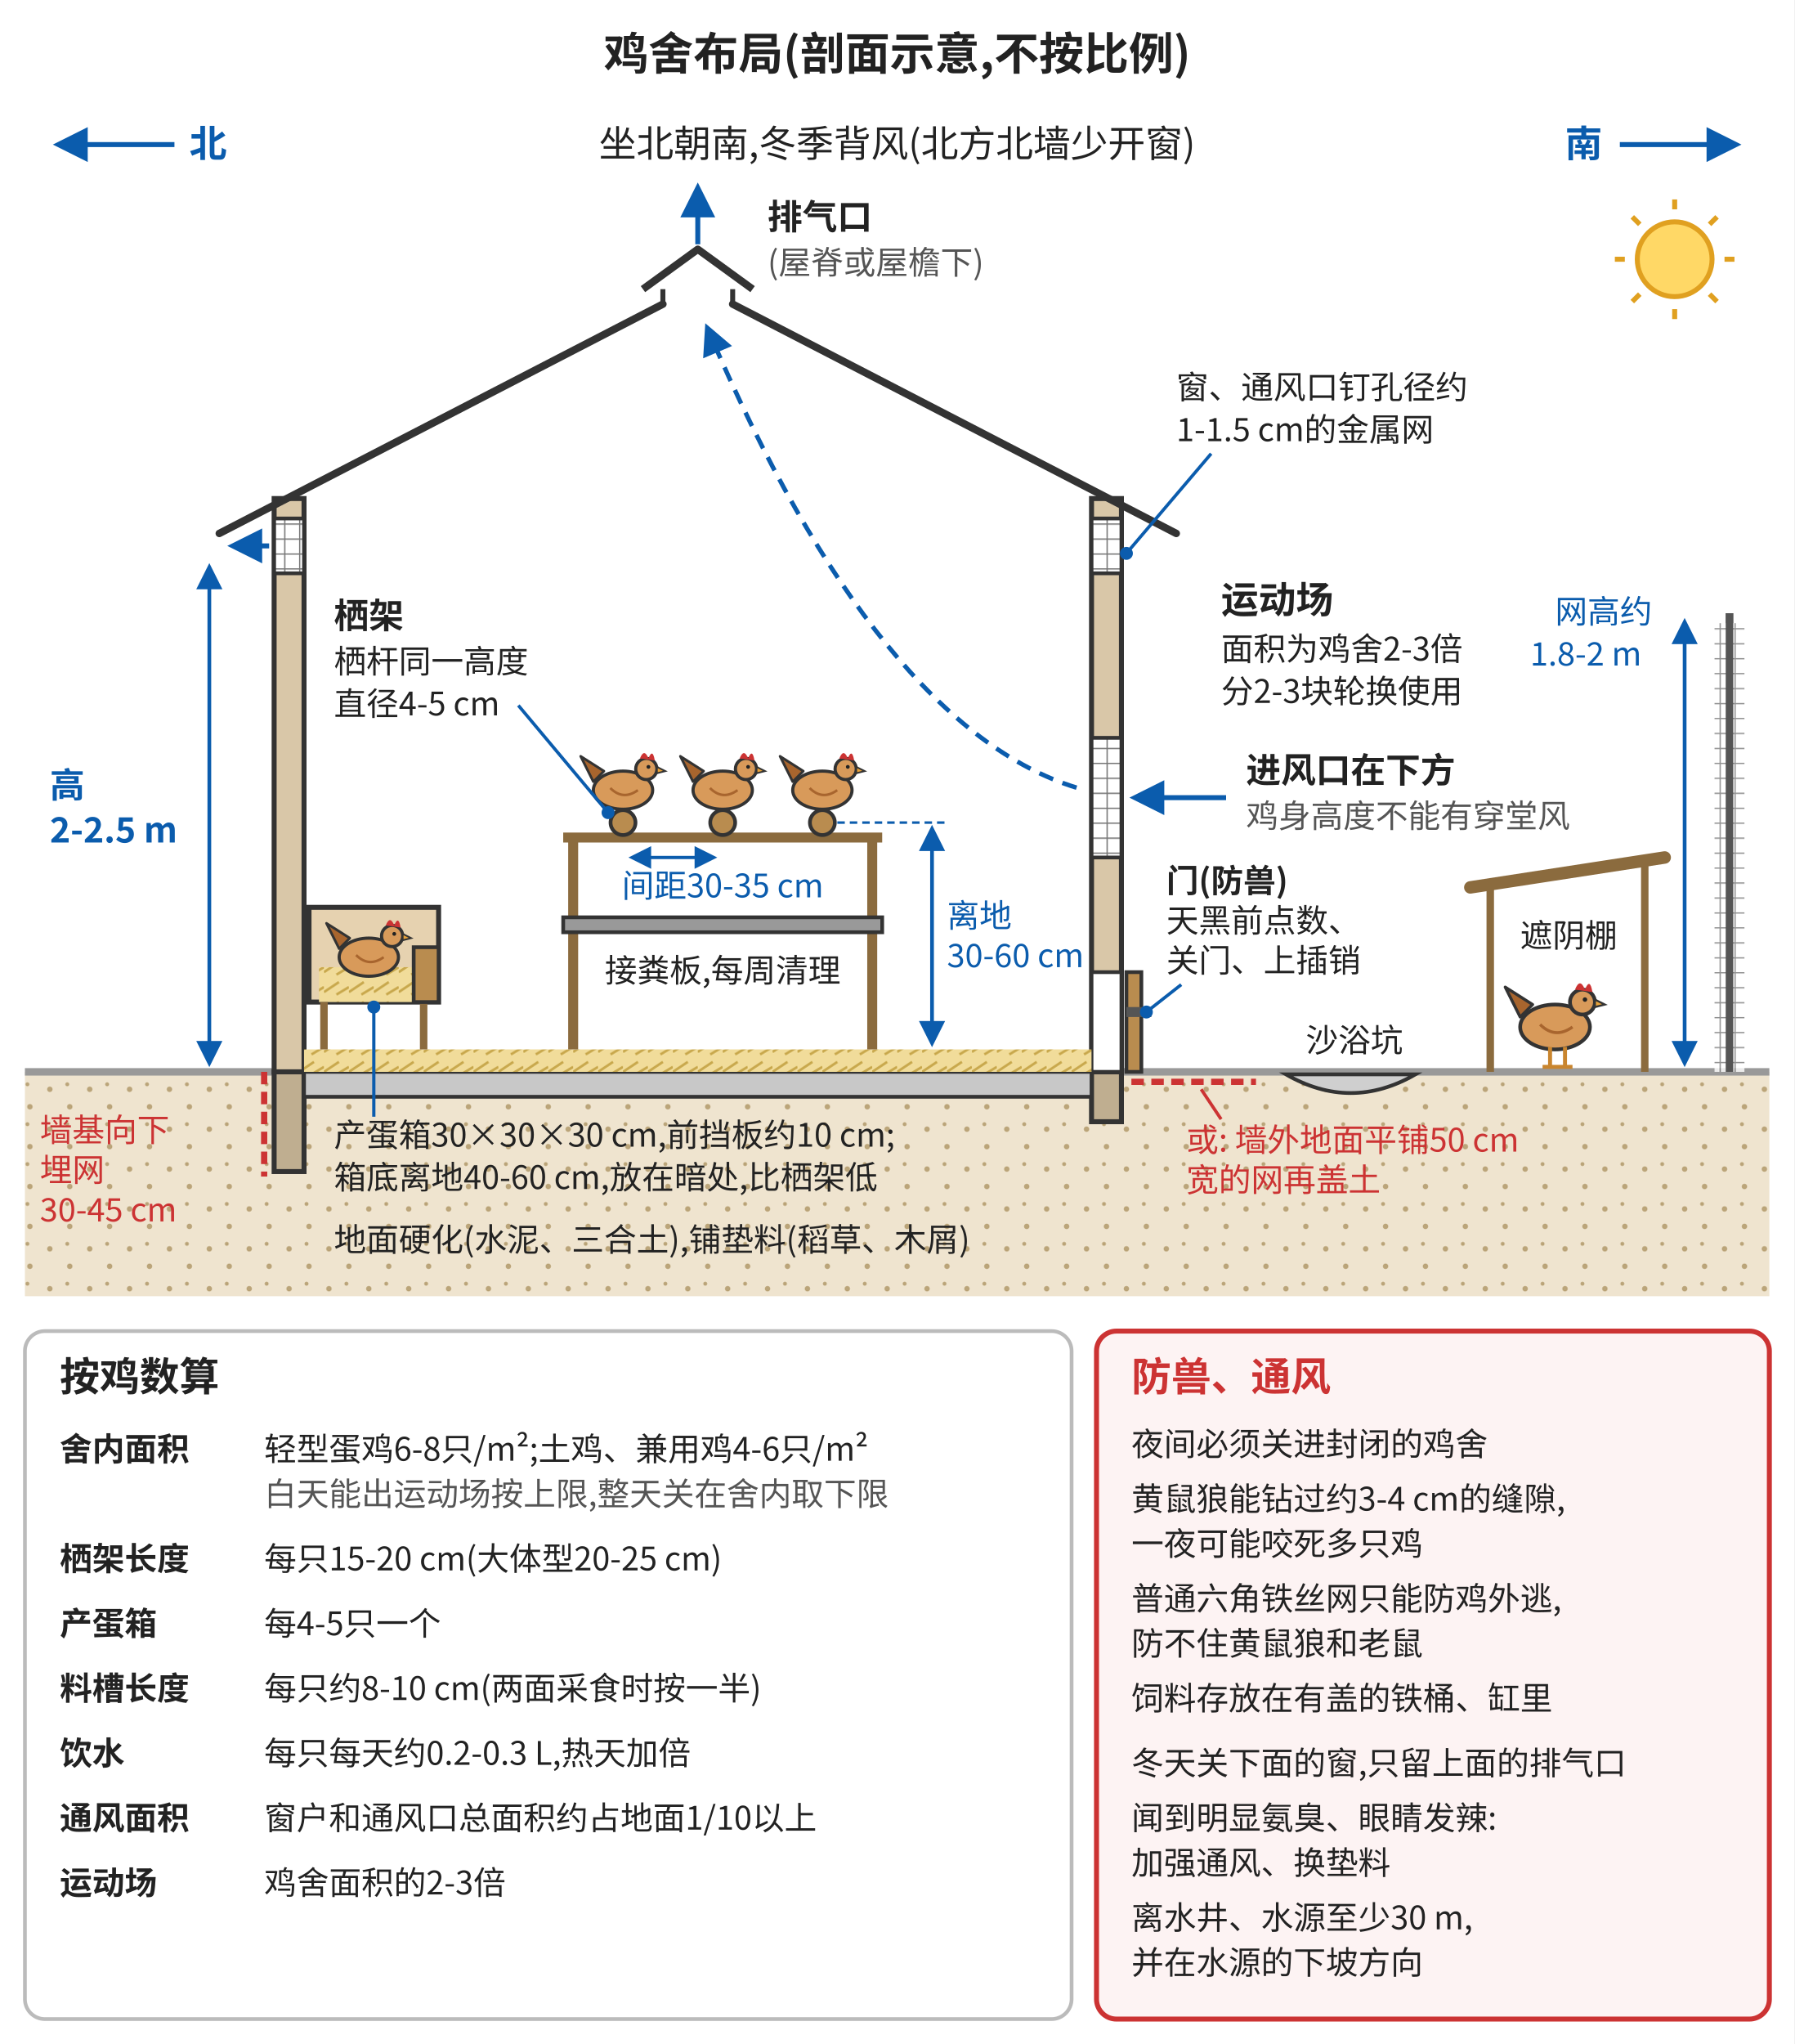
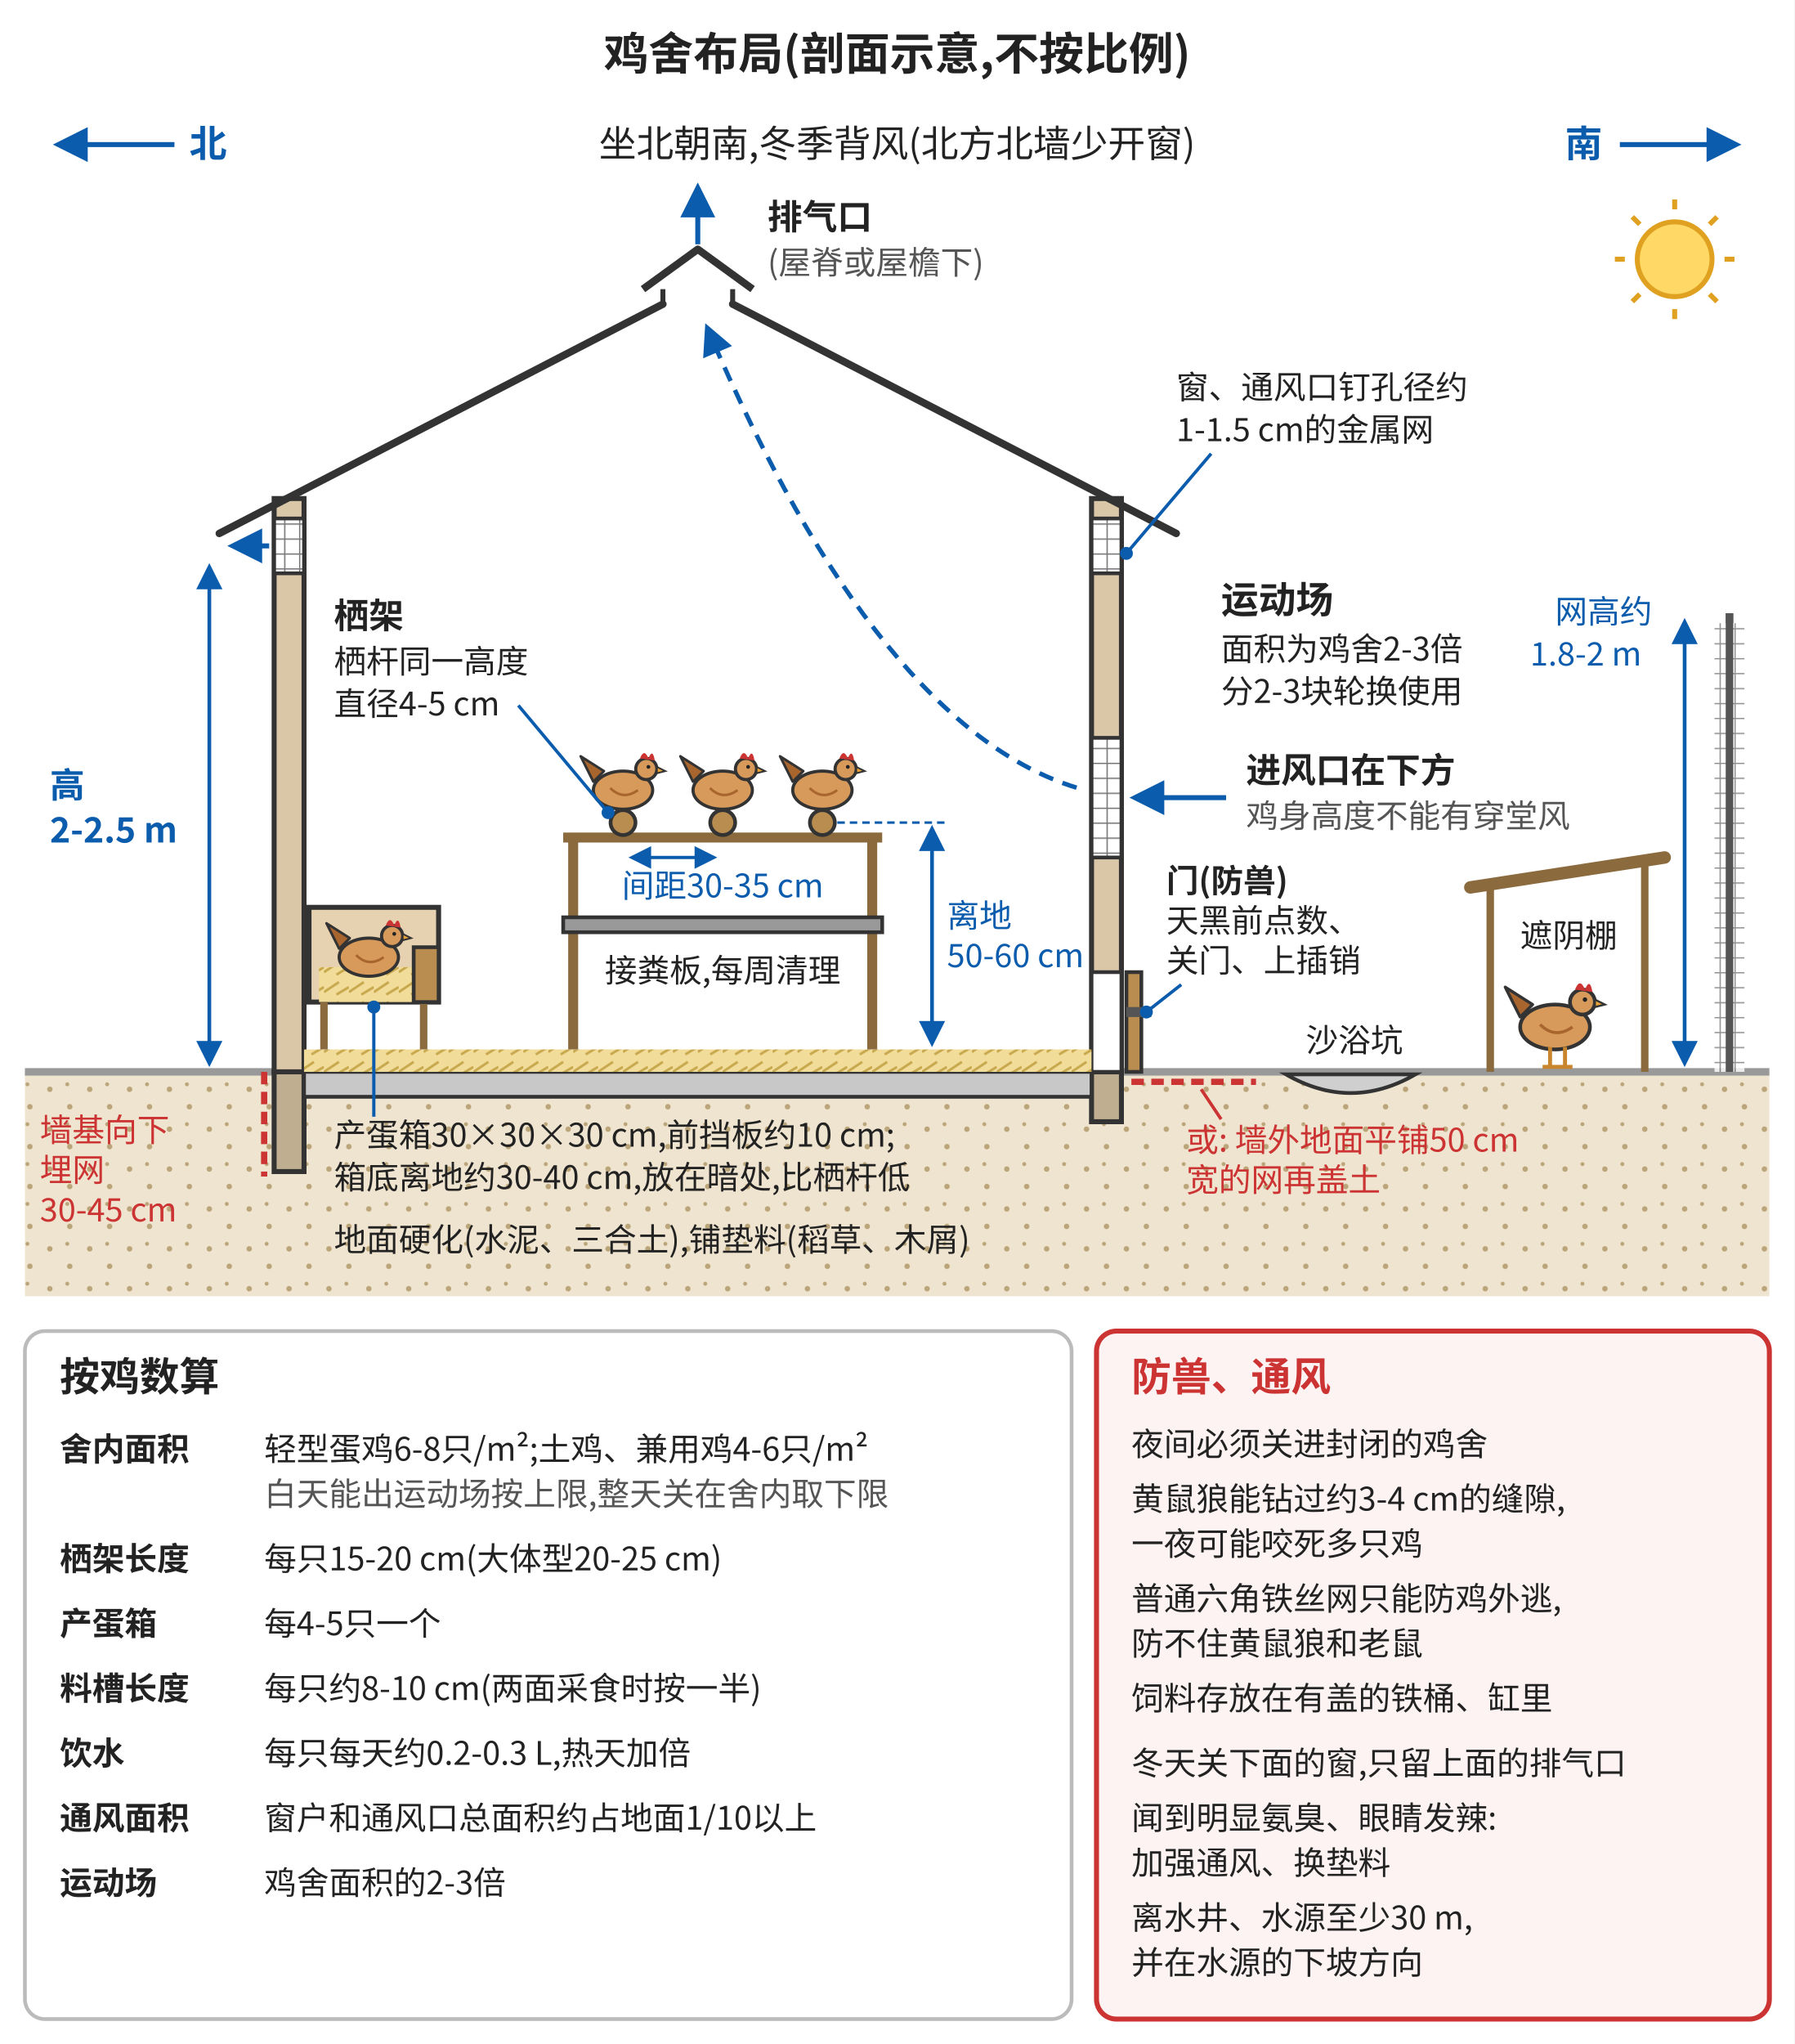
- <svg xmlns="http://www.w3.org/2000/svg" viewBox="0 0 720 820" width="720" height="820" role="img" aria-label="鸡舍布局剖面: 坐北朝南,北墙少开窗;鸡舍高2-2.5 m;屋脊或屋檐下留排气口,进风口在下方,鸡身高度不能有穿堂风;窗和通风口钉孔径约1-1.5 cm的金属网;栖杆同一高度,直径4-5 cm,间距30-35 cm,离地30-60 cm,下设接粪板每周清理;产蛋箱30×30×30 cm,前挡板约10 cm,箱底离地40-60 cm,放在暗处,比栖架低;地面硬化并铺垫料;墙基向下埋网30-45 cm,或墙外地面平铺50 cm宽的网再盖土;运动场面积为鸡舍2-3倍,网高约1.8-2 m,有遮阴和沙浴坑。按鸡数算: 舍内轻型蛋鸡6-8只/m²,土鸡、兼用鸡4-6只/m²;栖架每只15-20 cm(大体型20-25 cm);产蛋箱每4-5只一个;料槽每只约8-10 cm;饮水每只每天约0.2-0.3 L,热天加倍;窗和通风口总面积约占地面1/10以上" font-family="'Noto Sans CJK SC','PingFang SC','Microsoft YaHei',sans-serif">
+ <svg xmlns="http://www.w3.org/2000/svg" viewBox="0 0 720 820" width="720" height="820" role="img" aria-label="鸡舍布局剖面: 坐北朝南,北墙少开窗;鸡舍高2-2.5 m;屋脊或屋檐下留排气口,进风口在下方,鸡身高度不能有穿堂风;窗和通风口钉孔径约1-1.5 cm的金属网;栖杆同一高度,直径4-5 cm,间距30-35 cm,离地约50-60 cm,下设接粪板每周清理;产蛋箱30×30×30 cm,前挡板约10 cm,箱底离地约30-40 cm,放在暗处,比栖架低;地面硬化并铺垫料;墙基向下埋网30-45 cm,或墙外地面平铺50 cm宽的网再盖土;运动场面积为鸡舍2-3倍,网高约1.8-2 m,有遮阴和沙浴坑。按鸡数算: 舍内轻型蛋鸡6-8只/m²,土鸡、兼用鸡4-6只/m²;栖架每只15-20 cm(大体型20-25 cm);产蛋箱每4-5只一个;料槽每只约8-10 cm;饮水每只每天约0.2-0.3 L,热天加倍;窗和通风口总面积约占地面1/10以上" font-family="'Noto Sans CJK SC','PingFang SC','Microsoft YaHei',sans-serif">
  <rect width="100%" height="100%" fill="#fff" />
  <defs>
    <pattern id="soil" width="16" height="16" patternUnits="userSpaceOnUse">
      <rect width="16" height="16" fill="#efe4cf" />
      <circle cx="4" cy="5" r="1.1" fill="#bba57a" />
      <circle cx="12" cy="12" r="1.1" fill="#bba57a" />
      <circle cx="11" cy="3" r="0.8" fill="#bba57a" />
    </pattern>
    <pattern id="mesh" width="6" height="6" patternUnits="userSpaceOnUse">
      <rect width="6" height="6" fill="#fff" />
      <path d="M0 0 H6 M0 0 V6" stroke="#777" stroke-width="1" />
    </pattern>
    <pattern id="straw" width="10" height="8" patternUnits="userSpaceOnUse">
      <rect width="10" height="8" fill="#f1dc9a" />
      <path d="M0 6 L6 2 M5 7 L10 4" stroke="#c9a94e" stroke-width="1" />
    </pattern>
    <marker id="arB" viewBox="0 0 10 10" refX="8" refY="5" markerWidth="7" markerHeight="7" orient="auto">
      <path d="M0 0 L10 5 L0 10 Z" fill="#0b5cad" />
    </marker>
    <marker id="arB0" viewBox="0 0 10 10" refX="2" refY="5" markerWidth="7" markerHeight="7" orient="auto">
      <path d="M10 0 L0 5 L10 10 Z" fill="#0b5cad" />
    </marker>
    <g id="hen">
      <path d="M-14 -4 L-20 -16 L-9 -9 Z" fill="#a8652e" stroke="#333" stroke-width="1.2" stroke-linejoin="round" />
      <ellipse cx="0" cy="0" rx="14" ry="9" fill="#d89a5a" stroke="#333" stroke-width="1.5" />
      <path d="M-6 -1 Q0 5 7 0" fill="none" stroke="#a8652e" stroke-width="1.2" />
      <circle cx="11" cy="-10" r="5" fill="#d89a5a" stroke="#333" stroke-width="1.5" />
      <path d="M8 -15 Q10 -20 12 -15 Q14 -20 15 -14 Z" fill="#c33" />
      <path d="M16 -11 L20 -9 L16 -8 Z" fill="#e8a33a" stroke="#333" stroke-width="0.8" />
      <circle cx="12" cy="-11" r="0.9" fill="#222" />
    </g>
    <g id="henLeg">
      <use href="#hen" />
      <path d="M-2 8 V16 M4 8 V16 M-5 16 H1 M1 16 H7" stroke="#c9852e" stroke-width="1.6" />
    </g>
  </defs>
  <g fill="#222">
    <text x="360" y="28" font-size="18" font-weight="bold" text-anchor="middle">鸡舍布局(剖面示意,不按比例)</text>
    <path d="M70 58 H24" stroke="#0b5cad" stroke-width="2" marker-end="url(#arB)" />
    <text x="76" y="63" font-size="15" font-weight="bold" fill="#0b5cad">北</text>
    <path d="M650 58 H696" stroke="#0b5cad" stroke-width="2" marker-end="url(#arB)" />
    <text x="628" y="63" font-size="15" font-weight="bold" fill="#0b5cad">南</text>
    <text x="360" y="63" font-size="15" text-anchor="middle">坐北朝南,冬季背风(北方北墙少开窗)</text>
    <circle cx="672" cy="104" r="15" fill="#ffd866" stroke="#e0a020" stroke-width="2" />
    <path d="M672 80 V84 M672 124 V128 M648 104 H652 M692 104 H696 M655 87 L658 90 M686 118 L689 121 M689 87 L686 90 M658 118 L655 121" stroke="#e0a020" stroke-width="2" />
    <rect x="10" y="430" width="700" height="90" fill="url(#soil)" />
    <path d="M10 430 H710" stroke="#999" stroke-width="3" />
    <rect x="110" y="200" width="12" height="230" fill="#d9c7a8" stroke="#333" stroke-width="2" />
    <rect x="110" y="430" width="12" height="40" fill="#bfae90" stroke="#333" stroke-width="2" />
    <rect x="438" y="200" width="12" height="230" fill="#d9c7a8" stroke="#333" stroke-width="2" />
    <rect x="438" y="430" width="12" height="20" fill="#bfae90" stroke="#333" stroke-width="2" />
    <path d="M88 214 L266 122 M294 122 L472 214" stroke="#333" stroke-width="3" stroke-linecap="round" />
    <path d="M258 116 L280 100 L302 116" fill="none" stroke="#333" stroke-width="3" stroke-linejoin="round" />
    <path d="M266 122 V116 M294 122 V116" stroke="#333" stroke-width="2" />
    <rect x="110" y="208" width="12" height="22" fill="url(#mesh)" stroke="#333" stroke-width="1.5" />
    <rect x="438" y="208" width="12" height="22" fill="url(#mesh)" stroke="#333" stroke-width="1.5" />
    <rect x="438" y="296" width="12" height="48" fill="url(#mesh)" stroke="#333" stroke-width="1.5" />
    <rect x="438" y="390" width="12" height="40" fill="#fff" stroke="#333" stroke-width="1.5" />
    <rect x="452" y="390" width="6" height="40" fill="#b98c4f" stroke="#333" stroke-width="1.5" />
    <rect x="452" y="404" width="10" height="4" fill="#555" />
    <rect x="122" y="430" width="316" height="10" fill="#c8c8c8" stroke="#333" stroke-width="1.5" />
    <rect x="122" y="421" width="316" height="9" fill="url(#straw)" />
    <path d="M106 430 V472" stroke="#c33" stroke-width="2.5" stroke-dasharray="5 3" />
    <path d="M454 434 H504" stroke="#c33" stroke-width="2.5" stroke-dasharray="5 3" />
    <path d="M492 320 H456" stroke="#0b5cad" stroke-width="2" marker-end="url(#arB)" />
    <path d="M432 316 C 380 300, 330 240, 284 132" fill="none" stroke="#0b5cad" stroke-width="1.8" stroke-dasharray="6 4" marker-end="url(#arB)" />
    <path d="M280 98 V76" stroke="#0b5cad" stroke-width="2" marker-end="url(#arB)" />
    <path d="M108 219 H94" stroke="#0b5cad" stroke-width="2" marker-end="url(#arB)" />
    <rect x="124" y="364" width="52" height="38" fill="#e6d2b0" stroke="#333" stroke-width="2" />
    <rect x="128" y="388" width="44" height="14" fill="url(#straw)" />
    <rect x="172" y="390" width="4" height="12" fill="#8b6b3e" />
    <path d="M130 402 V421 M170 402 V421" stroke="#8b6b3e" stroke-width="3" />
    <use href="#hen" transform="translate(148,384) scale(0.85)" />
    <rect x="166" y="380" width="10" height="22" fill="#b98c4f" stroke="#333" stroke-width="1.5" />
    <path d="M230 421 V336 M350 421 V336" stroke="#8b6b3e" stroke-width="4" />
    <path d="M226 336 H354" stroke="#8b6b3e" stroke-width="4" />
    <circle cx="250" cy="330" r="5" fill="#b98c4f" stroke="#333" stroke-width="1.5" />
    <circle cx="290" cy="330" r="5" fill="#b98c4f" stroke="#333" stroke-width="1.5" />
    <circle cx="330" cy="330" r="5" fill="#b98c4f" stroke="#333" stroke-width="1.5" />
    <use href="#hen" transform="translate(250,317) scale(0.85)" />
    <use href="#hen" transform="translate(290,317) scale(0.85)" />
    <use href="#hen" transform="translate(330,317) scale(0.85)" />
    <rect x="226" y="368" width="128" height="6" fill="#999" stroke="#333" stroke-width="1.5" />
    <text x="290" y="394" font-size="13" text-anchor="middle">接粪板,每周清理</text>
    <text x="134" y="252" font-size="14" font-weight="bold">栖架</text>
    <text x="134" y="270" font-size="13">栖杆同一高度</text>
    <text x="134" y="287" font-size="13">直径4-5 cm</text>
    <line x1="208" y1="283" x2="244" y2="326" stroke="#0b5cad" stroke-width="1.3" />
    <circle cx="244" cy="326" r="2.6" fill="#0b5cad" />
    <path d="M254 344 H286" stroke="#0b5cad" stroke-width="1.3" marker-start="url(#arB0)" marker-end="url(#arB)" />
    <text x="290" y="360" font-size="13" fill="#0b5cad" text-anchor="middle">间距30-35 cm</text>
    <path d="M374 333 V418" stroke="#0b5cad" stroke-width="1.5" marker-start="url(#arB0)" marker-end="url(#arB)" />
    <path d="M336 330 H380" stroke="#0b5cad" stroke-width="1" stroke-dasharray="3 2" />
    <text x="380" y="372" font-size="13" fill="#0b5cad">离地</text>
-     <text x="380" y="388" font-size="13" fill="#0b5cad">30-60 cm</text>
+     <text x="380" y="388" font-size="13" fill="#0b5cad">50-60 cm</text>
    <path d="M84 228 V426" stroke="#0b5cad" stroke-width="1.5" marker-start="url(#arB0)" marker-end="url(#arB)" />
    <text x="20" y="320" font-size="14" font-weight="bold" fill="#0b5cad">高</text>
    <text x="20" y="338" font-size="14" font-weight="bold" fill="#0b5cad">2-2.5 m</text>
    <text x="308" y="92" font-size="14" font-weight="bold">排气口</text>
    <text x="308" y="110" font-size="13" fill="#555">(屋脊或屋檐下)</text>
    <text x="472" y="160" font-size="13">窗、通风口钉孔径约</text>
    <text x="472" y="177" font-size="13">1-1.5 cm的金属网</text>
    <line x1="486" y1="182" x2="452" y2="222" stroke="#0b5cad" stroke-width="1.3" />
    <circle cx="452" cy="222" r="2.6" fill="#0b5cad" />
    <text x="500" y="314" font-size="14" font-weight="bold">进风口在下方</text>
    <text x="500" y="332" font-size="13" fill="#555">鸡身高度不能有穿堂风</text>
    <text x="490" y="246" font-size="15" font-weight="bold">运动场</text>
    <text x="490" y="265" font-size="13">面积为鸡舍2-3倍</text>
    <text x="490" y="282" font-size="13">分2-3块轮换使用</text>
    <path d="M694 246 V430" stroke="#555" stroke-width="3" />
    <rect x="688" y="250" width="12" height="180" fill="url(#mesh)" fill-opacity="0.8" />
    <path d="M694 246 V430" stroke="#555" stroke-width="3" />
    <path d="M676 250 V426" stroke="#0b5cad" stroke-width="1.5" marker-start="url(#arB0)" marker-end="url(#arB)" />
    <text x="624" y="250" font-size="13" fill="#0b5cad">网高约</text>
    <text x="614" y="267" font-size="13" fill="#0b5cad">1.8-2 m</text>
    <path d="M590 356 L668 344" stroke="#8b6b3e" stroke-width="5" stroke-linecap="round" />
    <path d="M598 356 V430 M660 346 V430" stroke="#8b6b3e" stroke-width="3" />
    <text x="610" y="380" font-size="13">遮阴棚</text>
    <use href="#henLeg" transform="translate(624,412)" />
    <path d="M516 431 Q542 446 568 431 Z" fill="#cfcfcf" stroke="#333" stroke-width="1.5" />
    <text x="524" y="422" font-size="13">沙浴坑</text>
    <text x="468" y="358" font-size="13" font-weight="bold">门(防兽)</text>
    <text x="468" y="374" font-size="13">天黑前点数、</text>
    <text x="468" y="390" font-size="13">关门、上插销</text>
    <line x1="474" y1="395" x2="460" y2="406" stroke="#0b5cad" stroke-width="1.3" />
    <circle cx="460" cy="406" r="2.6" fill="#0b5cad" />
    <text x="16" y="458" font-size="13" fill="#c33">墙基向下</text>
    <text x="16" y="474" font-size="13" fill="#c33">埋网</text>
    <text x="16" y="490" font-size="13" fill="#c33">30-45 cm</text>
    <text x="134" y="460" font-size="13">产蛋箱30×30×30 cm,前挡板约10 cm;</text>
-     <text x="134" y="477" font-size="13">箱底离地40-60 cm,放在暗处,比栖架低</text>
+     <text x="134" y="477" font-size="13">箱底离地约30-40 cm,放在暗处,比栖杆低</text>
    <text x="134" y="502" font-size="13">地面硬化(水泥、三合土),铺垫料(稻草、木屑)</text>
    <line x1="150" y1="448" x2="150" y2="404" stroke="#0b5cad" stroke-width="1.3" />
    <circle cx="150" cy="404" r="2.6" fill="#0b5cad" />
    <text x="476" y="462" font-size="13" fill="#c33">或: 墙外地面平铺50 cm</text>
    <text x="476" y="478" font-size="13" fill="#c33">宽的网再盖土</text>
    <line x1="490" y1="449" x2="482" y2="437" stroke="#c33" stroke-width="1.3" />
    <g transform="translate(10,534)">
      <rect x="0" y="0" width="420" height="276" rx="8" fill="none" stroke="#bbb" stroke-width="1.5" />
      <text x="14" y="24" font-size="16" font-weight="bold">按鸡数算</text>
      <g font-size="13">
        <text x="14" y="52" font-weight="bold">舍内面积</text>
        <text x="96" y="52">轻型蛋鸡6-8只/m²;土鸡、兼用鸡4-6只/m²</text>
        <text x="96" y="70" fill="#555">白天能出运动场按上限,整天关在舍内取下限</text>
        <text x="14" y="96" font-weight="bold">栖架长度</text>
        <text x="96" y="96">每只15-20 cm(大体型20-25 cm)</text>
        <text x="14" y="122" font-weight="bold">产蛋箱</text>
        <text x="96" y="122">每4-5只一个</text>
        <text x="14" y="148" font-weight="bold">料槽长度</text>
        <text x="96" y="148">每只约8-10 cm(两面采食时按一半)</text>
        <text x="14" y="174" font-weight="bold">饮水</text>
        <text x="96" y="174">每只每天约0.2-0.3 L,热天加倍</text>
        <text x="14" y="200" font-weight="bold">通风面积</text>
        <text x="96" y="200">窗户和通风口总面积约占地面1/10以上</text>
        <text x="14" y="226" font-weight="bold">运动场</text>
        <text x="96" y="226">鸡舍面积的2-3倍</text>
      </g>
    </g>
    <g transform="translate(440,534)">
      <rect x="0" y="0" width="270" height="276" rx="8" fill="#fdf3f3" stroke="#c33" stroke-width="2" />
      <text x="14" y="24" font-size="16" font-weight="bold" fill="#c33">防兽、通风</text>
      <g font-size="13">
        <text x="14" y="50">夜间必须关进封闭的鸡舍</text>
        <text x="14" y="72">黄鼠狼能钻过约3-4 cm的缝隙,</text>
        <text x="14" y="90">一夜可能咬死多只鸡</text>
        <text x="14" y="112">普通六角铁丝网只能防鸡外逃,</text>
        <text x="14" y="130">防不住黄鼠狼和老鼠</text>
        <text x="14" y="152">饲料存放在有盖的铁桶、缸里</text>
        <text x="14" y="178">冬天关下面的窗,只留上面的排气口</text>
        <text x="14" y="200">闻到明显氨臭、眼睛发辣:</text>
        <text x="14" y="218">加强通风、换垫料</text>
        <text x="14" y="240">离水井、水源至少30 m,</text>
        <text x="14" y="258">并在水源的下坡方向</text>
      </g>
    </g>
  </g>
</svg>
